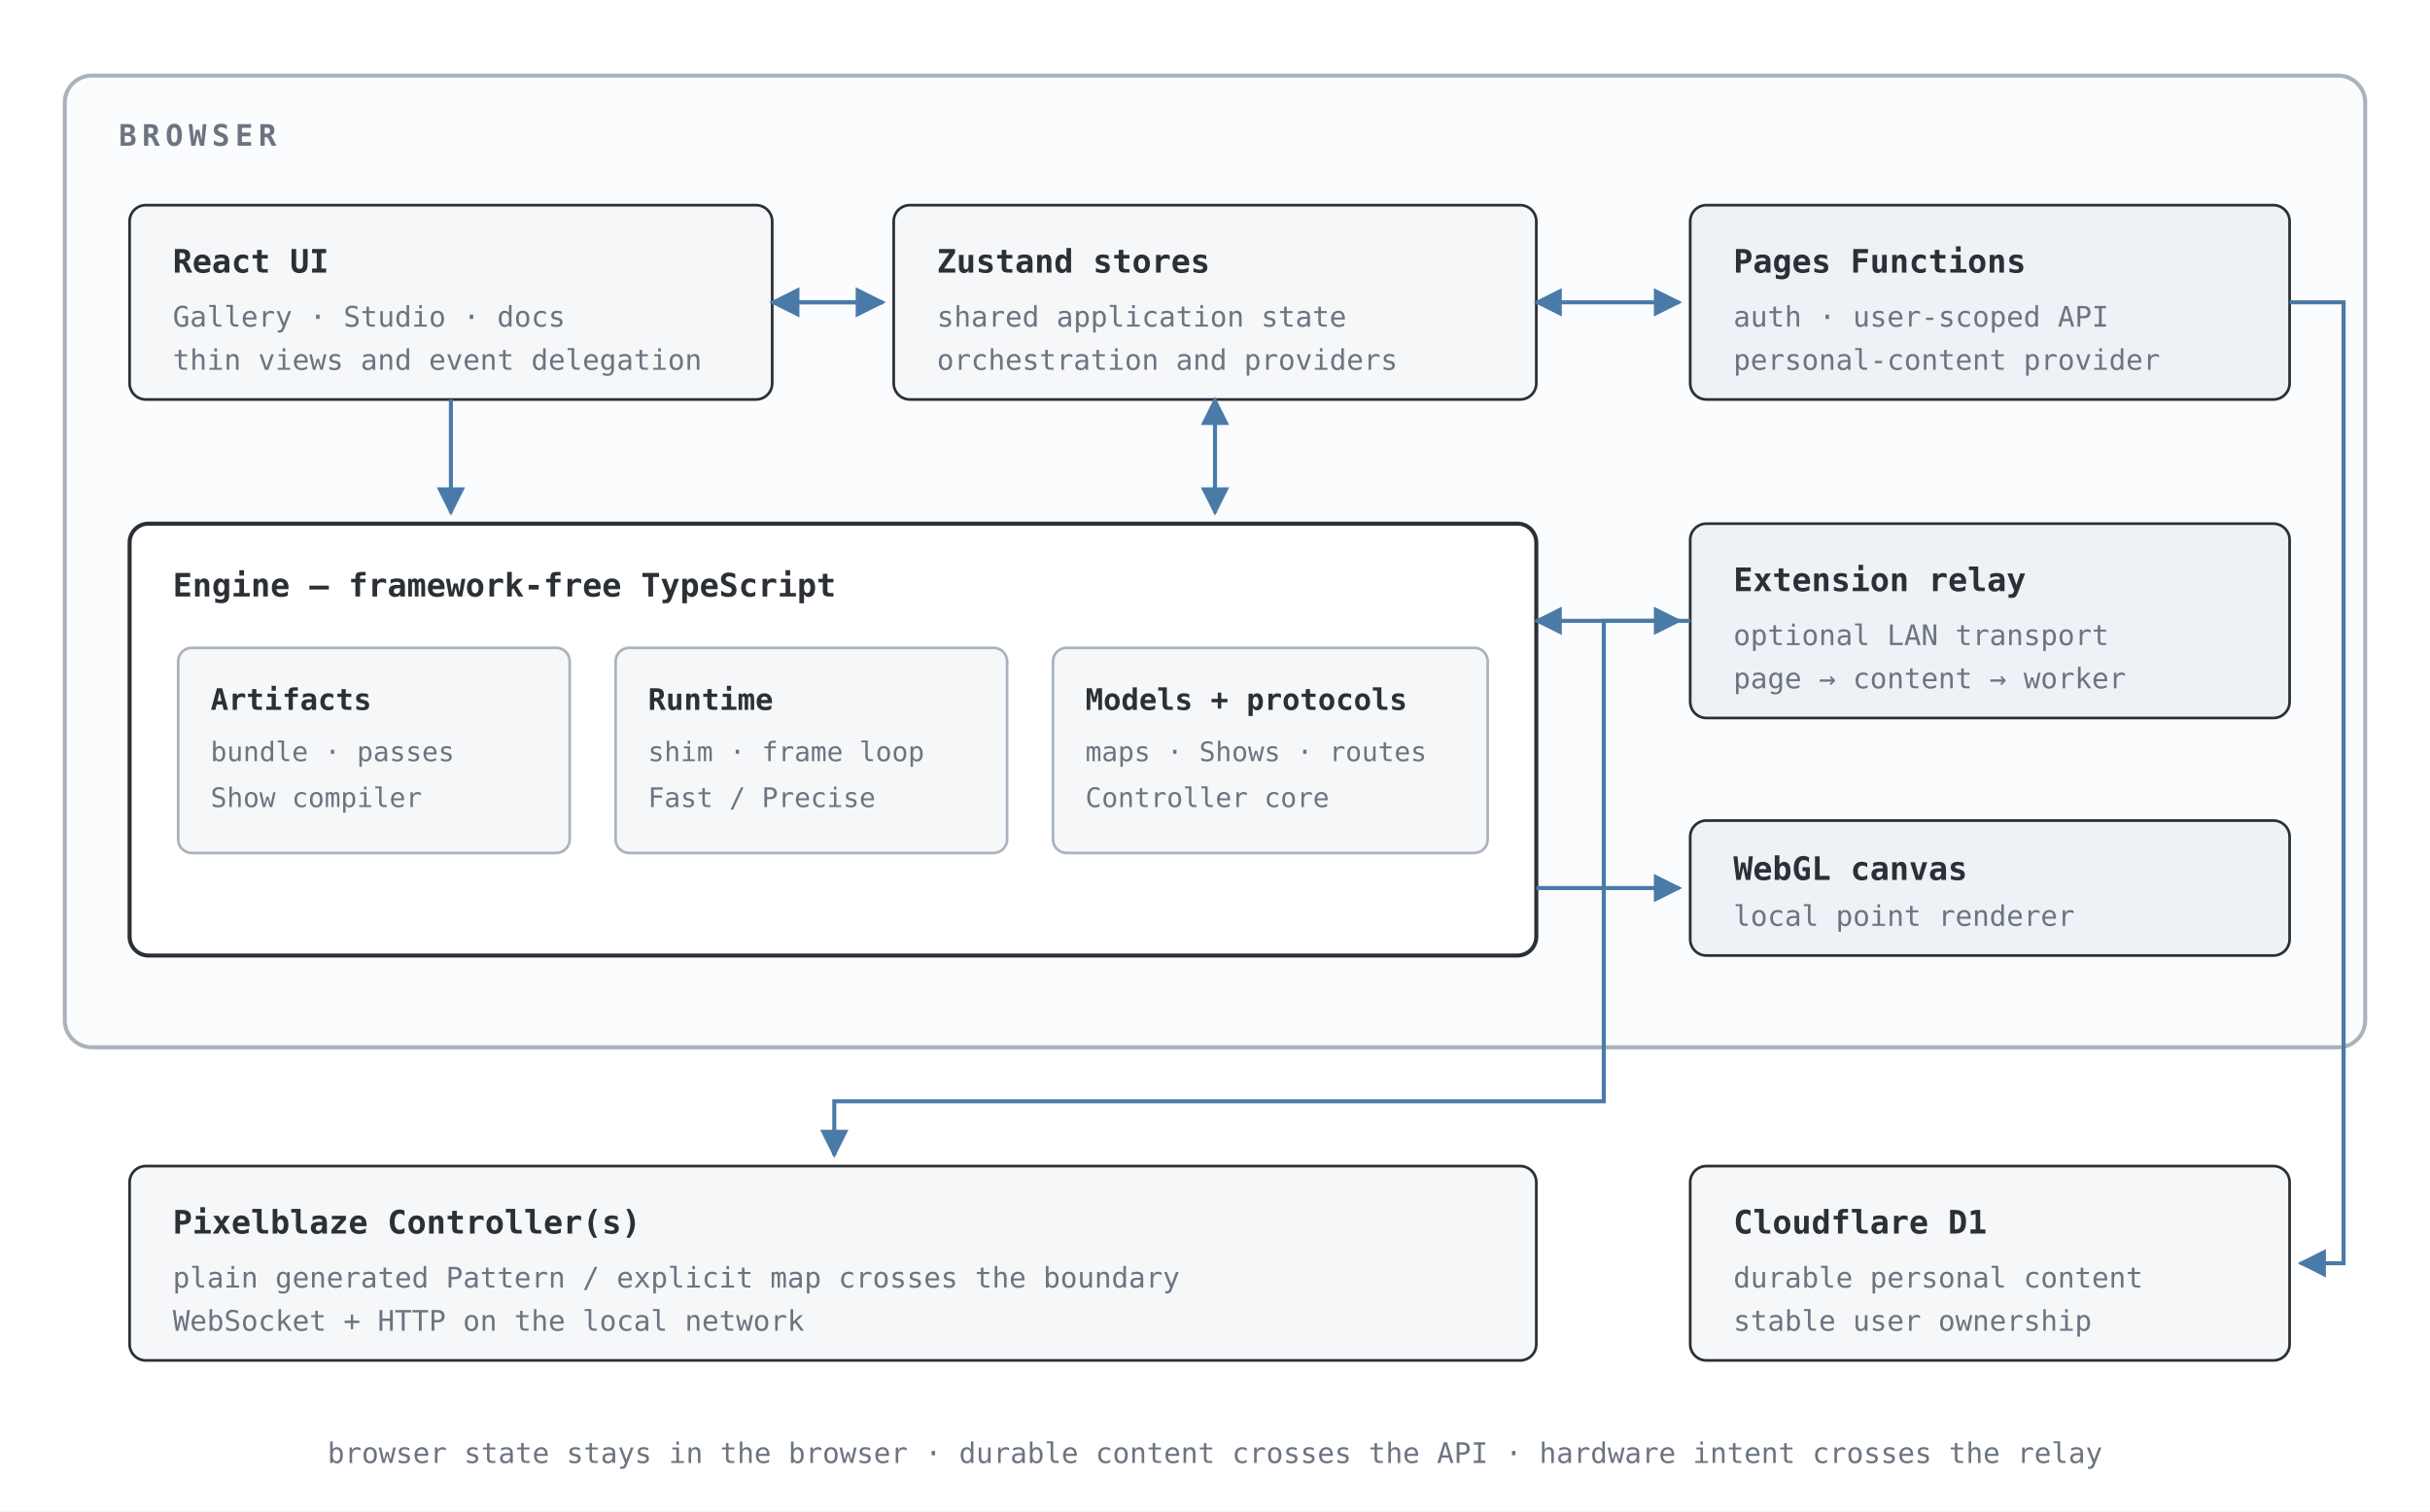
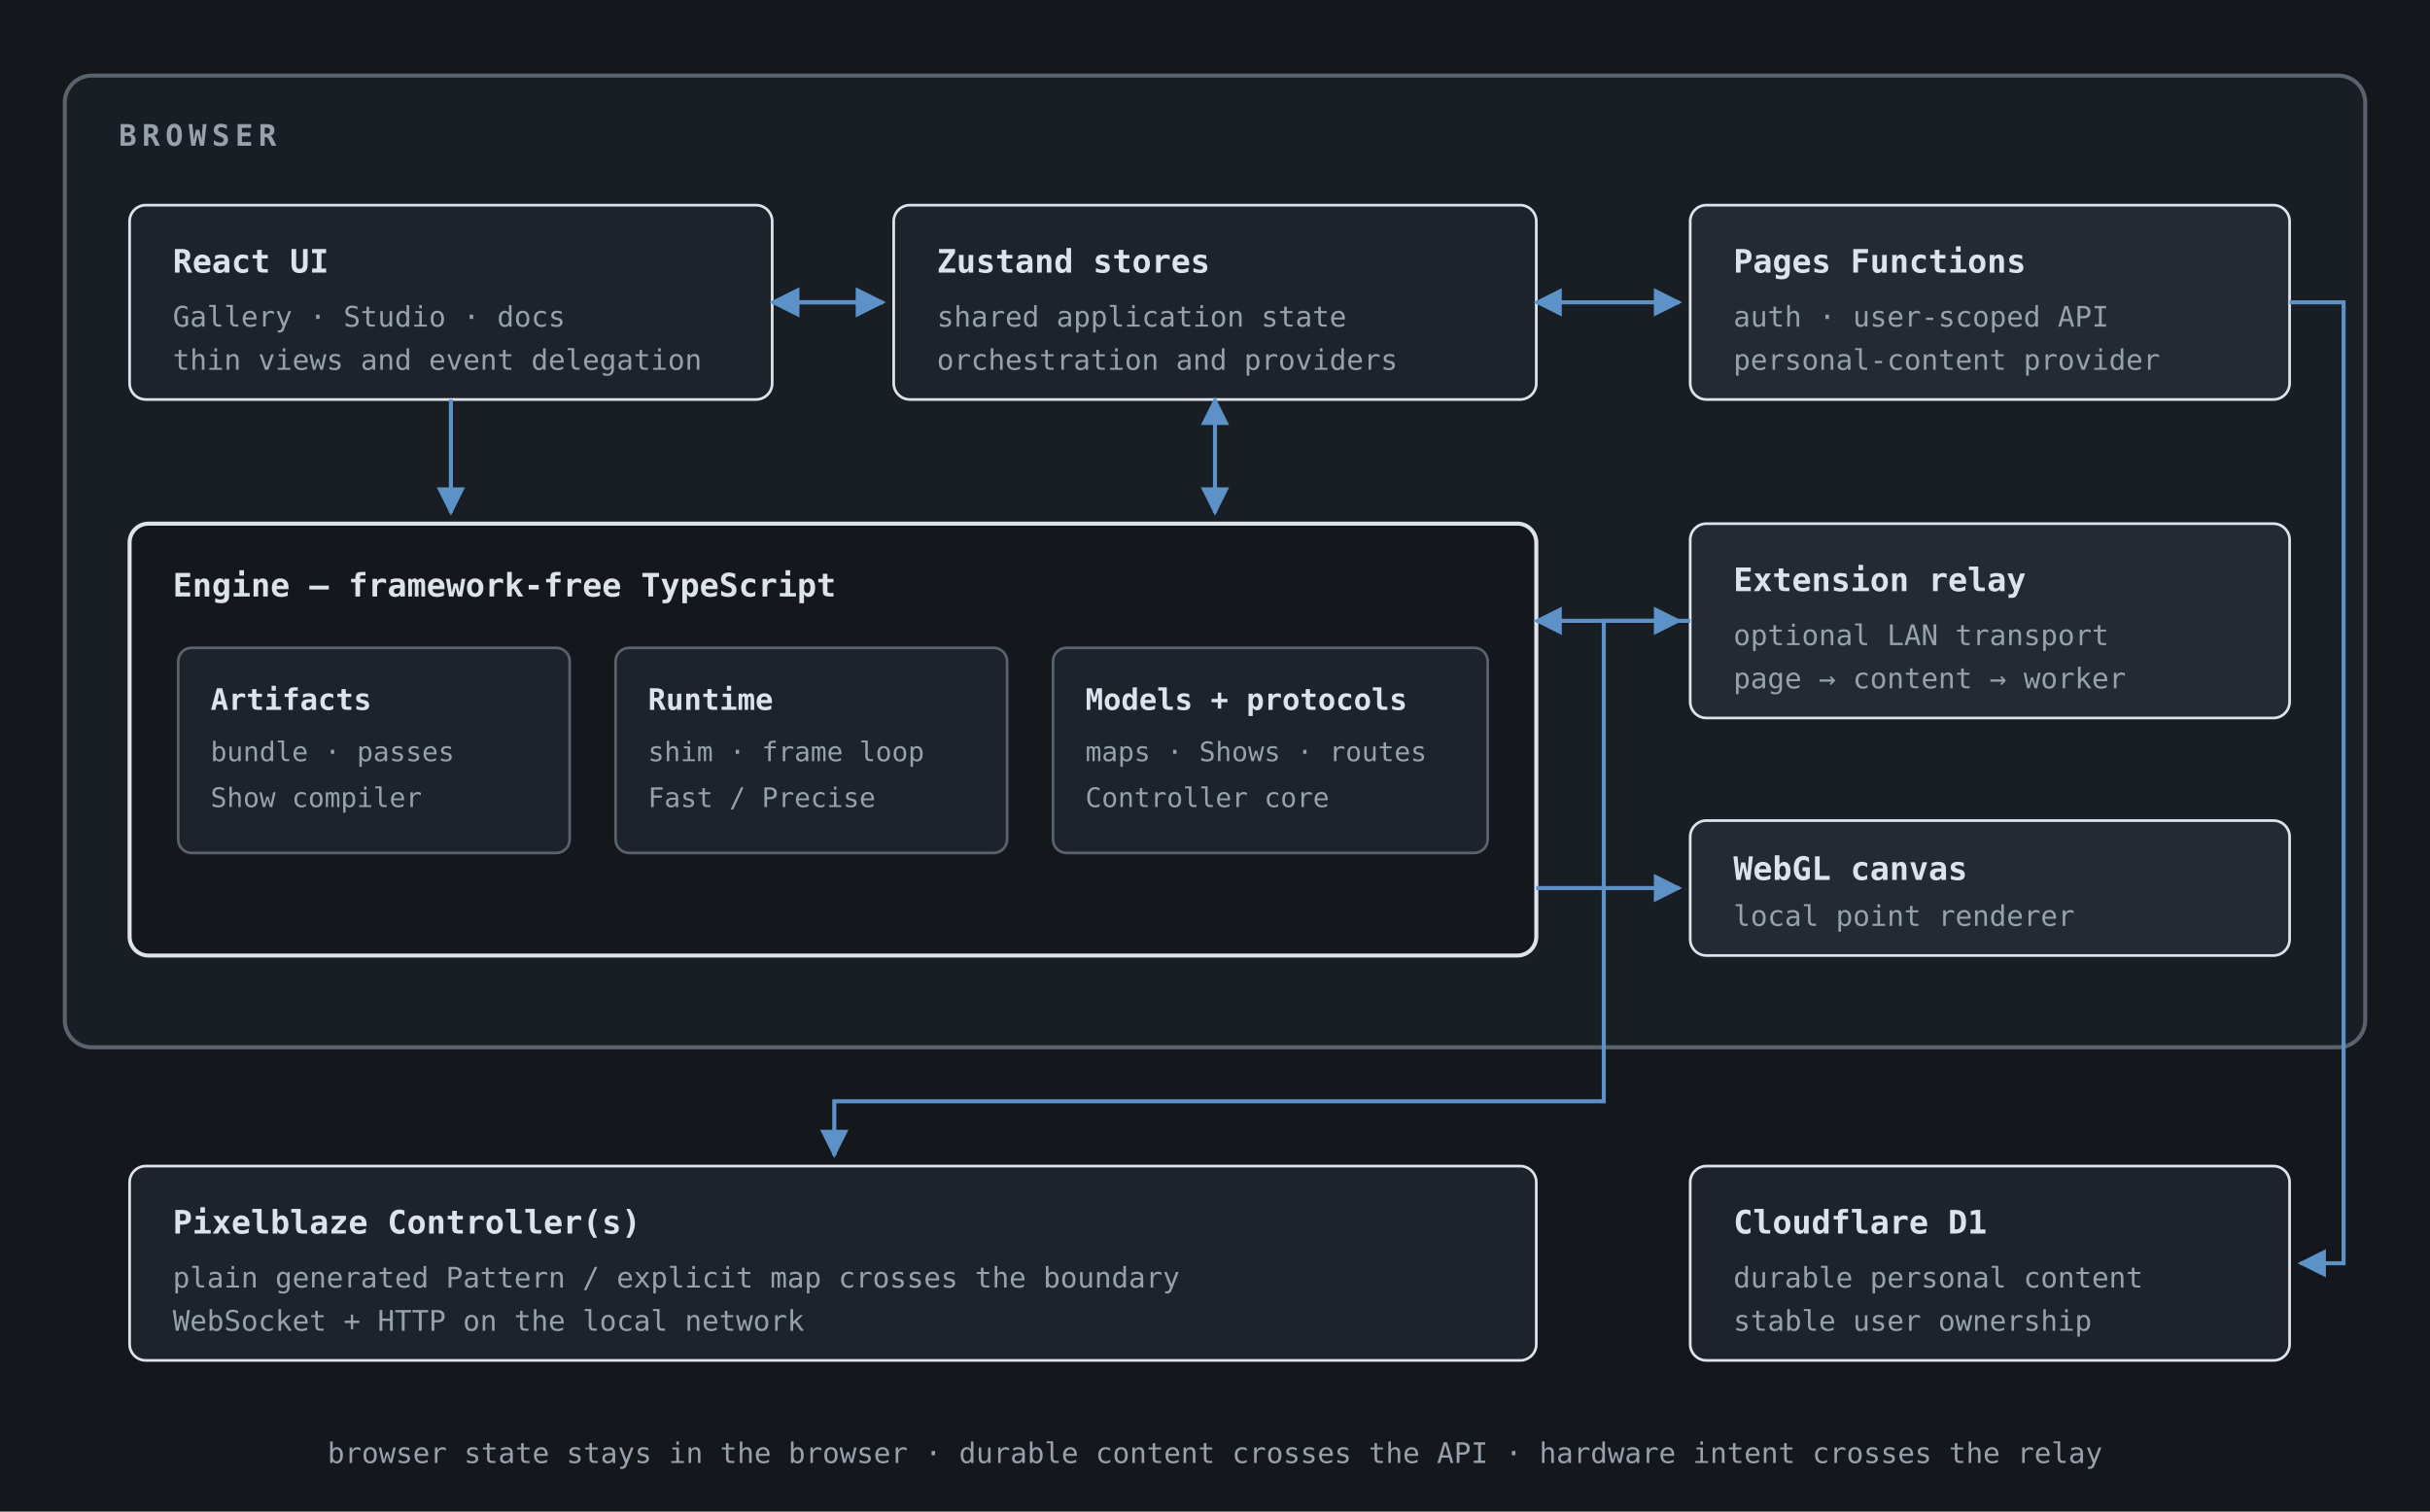
<svg xmlns="http://www.w3.org/2000/svg" viewBox="0 0 900 560" font-family="'IBM Plex Mono','SF Mono',ui-monospace,Menlo,monospace">
  <defs>
    <marker id="arr" viewBox="0 0 10 10" refX="9" refY="5" markerWidth="7" markerHeight="7" orient="auto-start-reverse">
-       <path d="M0,0 L10,5 L0,10 z" fill="#4a7aa8" />
+       <path d="M0,0 L10,5 L0,10 z" fill="#5c92c7" />
    </marker>
  </defs>
-   <rect width="900" height="560" fill="#ffffff" />
-   <rect x="24" y="28" width="852" height="360" rx="10" fill="#fbfcfd" stroke="#aab3bd" stroke-width="1.5" />
-   <text x="44" y="54" font-size="11" font-weight="bold" fill="#6b7480" letter-spacing="2">BROWSER</text>
-   <rect x="48" y="76" width="238" height="72" rx="6" fill="#f5f7f9" stroke="#2b3036" />
-   <text x="64" y="101" font-size="12" font-weight="bold" fill="#2b3036">React UI</text>
-   <text x="64" y="121" font-size="10.5" fill="#6b7480">Gallery · Studio · docs</text>
-   <text x="64" y="137" font-size="10.5" fill="#6b7480">thin views and event delegation</text>
-   <rect x="331" y="76" width="238" height="72" rx="6" fill="#f5f7f9" stroke="#2b3036" />
-   <text x="347" y="101" font-size="12" font-weight="bold" fill="#2b3036">Zustand stores</text>
-   <text x="347" y="121" font-size="10.5" fill="#6b7480">shared application state</text>
-   <text x="347" y="137" font-size="10.5" fill="#6b7480">orchestration and providers</text>
-   <line x1="286" y1="112" x2="327" y2="112" stroke="#4a7aa8" stroke-width="1.6" marker-start="url(#arr)" marker-end="url(#arr)" />
-   <rect x="48" y="194" width="521" height="160" rx="7" fill="#ffffff" stroke="#2b3036" stroke-width="1.5" />
-   <text x="64" y="221" font-size="12" font-weight="bold" fill="#2b3036">Engine — framework-free TypeScript</text>
-   <rect x="66" y="240" width="145" height="76" rx="5" fill="#f5f7f9" stroke="#aab3bd" />
-   <text x="78" y="263" font-size="11" font-weight="bold" fill="#2b3036">Artifacts</text>
-   <text x="78" y="282" font-size="10" fill="#6b7480">bundle · passes</text>
-   <text x="78" y="299" font-size="10" fill="#6b7480">Show compiler</text>
-   <rect x="228" y="240" width="145" height="76" rx="5" fill="#f5f7f9" stroke="#aab3bd" />
-   <text x="240" y="263" font-size="11" font-weight="bold" fill="#2b3036">Runtime</text>
-   <text x="240" y="282" font-size="10" fill="#6b7480">shim · frame loop</text>
-   <text x="240" y="299" font-size="10" fill="#6b7480">Fast / Precise</text>
-   <rect x="390" y="240" width="161" height="76" rx="5" fill="#f5f7f9" stroke="#aab3bd" />
-   <text x="402" y="263" font-size="11" font-weight="bold" fill="#2b3036">Models + protocols</text>
-   <text x="402" y="282" font-size="10" fill="#6b7480">maps · Shows · routes</text>
-   <text x="402" y="299" font-size="10" fill="#6b7480">Controller core</text>
-   <line x1="167" y1="148" x2="167" y2="190" stroke="#4a7aa8" stroke-width="1.5" marker-end="url(#arr)" />
-   <line x1="450" y1="148" x2="450" y2="190" stroke="#4a7aa8" stroke-width="1.5" marker-start="url(#arr)" marker-end="url(#arr)" />
-   <rect x="626" y="76" width="222" height="72" rx="6" fill="#eef2f6" stroke="#2b3036" />
-   <text x="642" y="101" font-size="12" font-weight="bold" fill="#2b3036">Pages Functions</text>
-   <text x="642" y="121" font-size="10.5" fill="#6b7480">auth · user-scoped API</text>
-   <text x="642" y="137" font-size="10.5" fill="#6b7480">personal-content provider</text>
-   <rect x="626" y="194" width="222" height="72" rx="6" fill="#eef2f6" stroke="#2b3036" />
-   <text x="642" y="219" font-size="12" font-weight="bold" fill="#2b3036">Extension relay</text>
-   <text x="642" y="239" font-size="10.5" fill="#6b7480">optional LAN transport</text>
-   <text x="642" y="255" font-size="10.5" fill="#6b7480">page → content → worker</text>
-   <rect x="626" y="304" width="222" height="50" rx="6" fill="#eef2f6" stroke="#2b3036" />
-   <text x="642" y="326" font-size="12" font-weight="bold" fill="#2b3036">WebGL canvas</text>
-   <text x="642" y="343" font-size="10.5" fill="#6b7480">local point renderer</text>
-   <line x1="569" y1="112" x2="622" y2="112" stroke="#4a7aa8" stroke-width="1.5" marker-start="url(#arr)" marker-end="url(#arr)" />
-   <line x1="569" y1="230" x2="622" y2="230" stroke="#4a7aa8" stroke-width="1.5" marker-start="url(#arr)" marker-end="url(#arr)" />
-   <line x1="569" y1="329" x2="622" y2="329" stroke="#4a7aa8" stroke-width="1.5" marker-end="url(#arr)" />
-   <rect x="626" y="432" width="222" height="72" rx="6" fill="#f5f7f9" stroke="#2b3036" />
-   <text x="642" y="457" font-size="12" font-weight="bold" fill="#2b3036">Cloudflare D1</text>
-   <text x="642" y="477" font-size="10.5" fill="#6b7480">durable personal content</text>
-   <text x="642" y="493" font-size="10.5" fill="#6b7480">stable user ownership</text>
-   <rect x="48" y="432" width="521" height="72" rx="6" fill="#f5f7f9" stroke="#2b3036" />
-   <text x="64" y="457" font-size="12" font-weight="bold" fill="#2b3036">Pixelblaze Controller(s)</text>
-   <text x="64" y="477" font-size="10.5" fill="#6b7480">plain generated Pattern / explicit map crosses the boundary</text>
-   <text x="64" y="493" font-size="10.5" fill="#6b7480">WebSocket + HTTP on the local network</text>
-   <path d="M848 112 L868 112 L868 468 L852 468" fill="none" stroke="#4a7aa8" stroke-width="1.5" marker-end="url(#arr)" />
-   <line x1="626" y1="230" x2="589" y2="230" stroke="#4a7aa8" stroke-width="0" />
-   <path d="M626 230 L594 230 L594 408 L309 408 L309 428" fill="none" stroke="#4a7aa8" stroke-width="1.5" marker-end="url(#arr)" />
-   <text x="450" y="542" text-anchor="middle" font-size="10.5" fill="#6b7480">browser state stays in the browser · durable content crosses the API · hardware intent crosses the relay</text>
+   <rect width="900" height="560" fill="#14171c" />
+   <rect x="24" y="28" width="852" height="360" rx="10" fill="#191e24" stroke="#59626d" stroke-width="1.5" />
+   <text x="44" y="54" font-size="11" font-weight="bold" fill="#97a1ac" letter-spacing="2">BROWSER</text>
+   <rect x="48" y="76" width="238" height="72" rx="6" fill="#1d232b" stroke="#dde3ea" />
+   <text x="64" y="101" font-size="12" font-weight="bold" fill="#dde3ea">React UI</text>
+   <text x="64" y="121" font-size="10.5" fill="#97a1ac">Gallery · Studio · docs</text>
+   <text x="64" y="137" font-size="10.5" fill="#97a1ac">thin views and event delegation</text>
+   <rect x="331" y="76" width="238" height="72" rx="6" fill="#1d232b" stroke="#dde3ea" />
+   <text x="347" y="101" font-size="12" font-weight="bold" fill="#dde3ea">Zustand stores</text>
+   <text x="347" y="121" font-size="10.5" fill="#97a1ac">shared application state</text>
+   <text x="347" y="137" font-size="10.5" fill="#97a1ac">orchestration and providers</text>
+   <line x1="286" y1="112" x2="327" y2="112" stroke="#5c92c7" stroke-width="1.6" marker-start="url(#arr)" marker-end="url(#arr)" />
+   <rect x="48" y="194" width="521" height="160" rx="7" fill="#14171c" stroke="#dde3ea" stroke-width="1.5" />
+   <text x="64" y="221" font-size="12" font-weight="bold" fill="#dde3ea">Engine — framework-free TypeScript</text>
+   <rect x="66" y="240" width="145" height="76" rx="5" fill="#1d232b" stroke="#59626d" />
+   <text x="78" y="263" font-size="11" font-weight="bold" fill="#dde3ea">Artifacts</text>
+   <text x="78" y="282" font-size="10" fill="#97a1ac">bundle · passes</text>
+   <text x="78" y="299" font-size="10" fill="#97a1ac">Show compiler</text>
+   <rect x="228" y="240" width="145" height="76" rx="5" fill="#1d232b" stroke="#59626d" />
+   <text x="240" y="263" font-size="11" font-weight="bold" fill="#dde3ea">Runtime</text>
+   <text x="240" y="282" font-size="10" fill="#97a1ac">shim · frame loop</text>
+   <text x="240" y="299" font-size="10" fill="#97a1ac">Fast / Precise</text>
+   <rect x="390" y="240" width="161" height="76" rx="5" fill="#1d232b" stroke="#59626d" />
+   <text x="402" y="263" font-size="11" font-weight="bold" fill="#dde3ea">Models + protocols</text>
+   <text x="402" y="282" font-size="10" fill="#97a1ac">maps · Shows · routes</text>
+   <text x="402" y="299" font-size="10" fill="#97a1ac">Controller core</text>
+   <line x1="167" y1="148" x2="167" y2="190" stroke="#5c92c7" stroke-width="1.5" marker-end="url(#arr)" />
+   <line x1="450" y1="148" x2="450" y2="190" stroke="#5c92c7" stroke-width="1.5" marker-start="url(#arr)" marker-end="url(#arr)" />
+   <rect x="626" y="76" width="222" height="72" rx="6" fill="#232a33" stroke="#dde3ea" />
+   <text x="642" y="101" font-size="12" font-weight="bold" fill="#dde3ea">Pages Functions</text>
+   <text x="642" y="121" font-size="10.5" fill="#97a1ac">auth · user-scoped API</text>
+   <text x="642" y="137" font-size="10.5" fill="#97a1ac">personal-content provider</text>
+   <rect x="626" y="194" width="222" height="72" rx="6" fill="#232a33" stroke="#dde3ea" />
+   <text x="642" y="219" font-size="12" font-weight="bold" fill="#dde3ea">Extension relay</text>
+   <text x="642" y="239" font-size="10.5" fill="#97a1ac">optional LAN transport</text>
+   <text x="642" y="255" font-size="10.5" fill="#97a1ac">page → content → worker</text>
+   <rect x="626" y="304" width="222" height="50" rx="6" fill="#232a33" stroke="#dde3ea" />
+   <text x="642" y="326" font-size="12" font-weight="bold" fill="#dde3ea">WebGL canvas</text>
+   <text x="642" y="343" font-size="10.5" fill="#97a1ac">local point renderer</text>
+   <line x1="569" y1="112" x2="622" y2="112" stroke="#5c92c7" stroke-width="1.5" marker-start="url(#arr)" marker-end="url(#arr)" />
+   <line x1="569" y1="230" x2="622" y2="230" stroke="#5c92c7" stroke-width="1.5" marker-start="url(#arr)" marker-end="url(#arr)" />
+   <line x1="569" y1="329" x2="622" y2="329" stroke="#5c92c7" stroke-width="1.5" marker-end="url(#arr)" />
+   <rect x="626" y="432" width="222" height="72" rx="6" fill="#1d232b" stroke="#dde3ea" />
+   <text x="642" y="457" font-size="12" font-weight="bold" fill="#dde3ea">Cloudflare D1</text>
+   <text x="642" y="477" font-size="10.5" fill="#97a1ac">durable personal content</text>
+   <text x="642" y="493" font-size="10.5" fill="#97a1ac">stable user ownership</text>
+   <rect x="48" y="432" width="521" height="72" rx="6" fill="#1d232b" stroke="#dde3ea" />
+   <text x="64" y="457" font-size="12" font-weight="bold" fill="#dde3ea">Pixelblaze Controller(s)</text>
+   <text x="64" y="477" font-size="10.5" fill="#97a1ac">plain generated Pattern / explicit map crosses the boundary</text>
+   <text x="64" y="493" font-size="10.5" fill="#97a1ac">WebSocket + HTTP on the local network</text>
+   <path d="M848 112 L868 112 L868 468 L852 468" fill="none" stroke="#5c92c7" stroke-width="1.5" marker-end="url(#arr)" />
+   <line x1="626" y1="230" x2="589" y2="230" stroke="#5c92c7" stroke-width="0" />
+   <path d="M626 230 L594 230 L594 408 L309 408 L309 428" fill="none" stroke="#5c92c7" stroke-width="1.5" marker-end="url(#arr)" />
+   <text x="450" y="542" text-anchor="middle" font-size="10.5" fill="#97a1ac">browser state stays in the browser · durable content crosses the API · hardware intent crosses the relay</text>
</svg>
